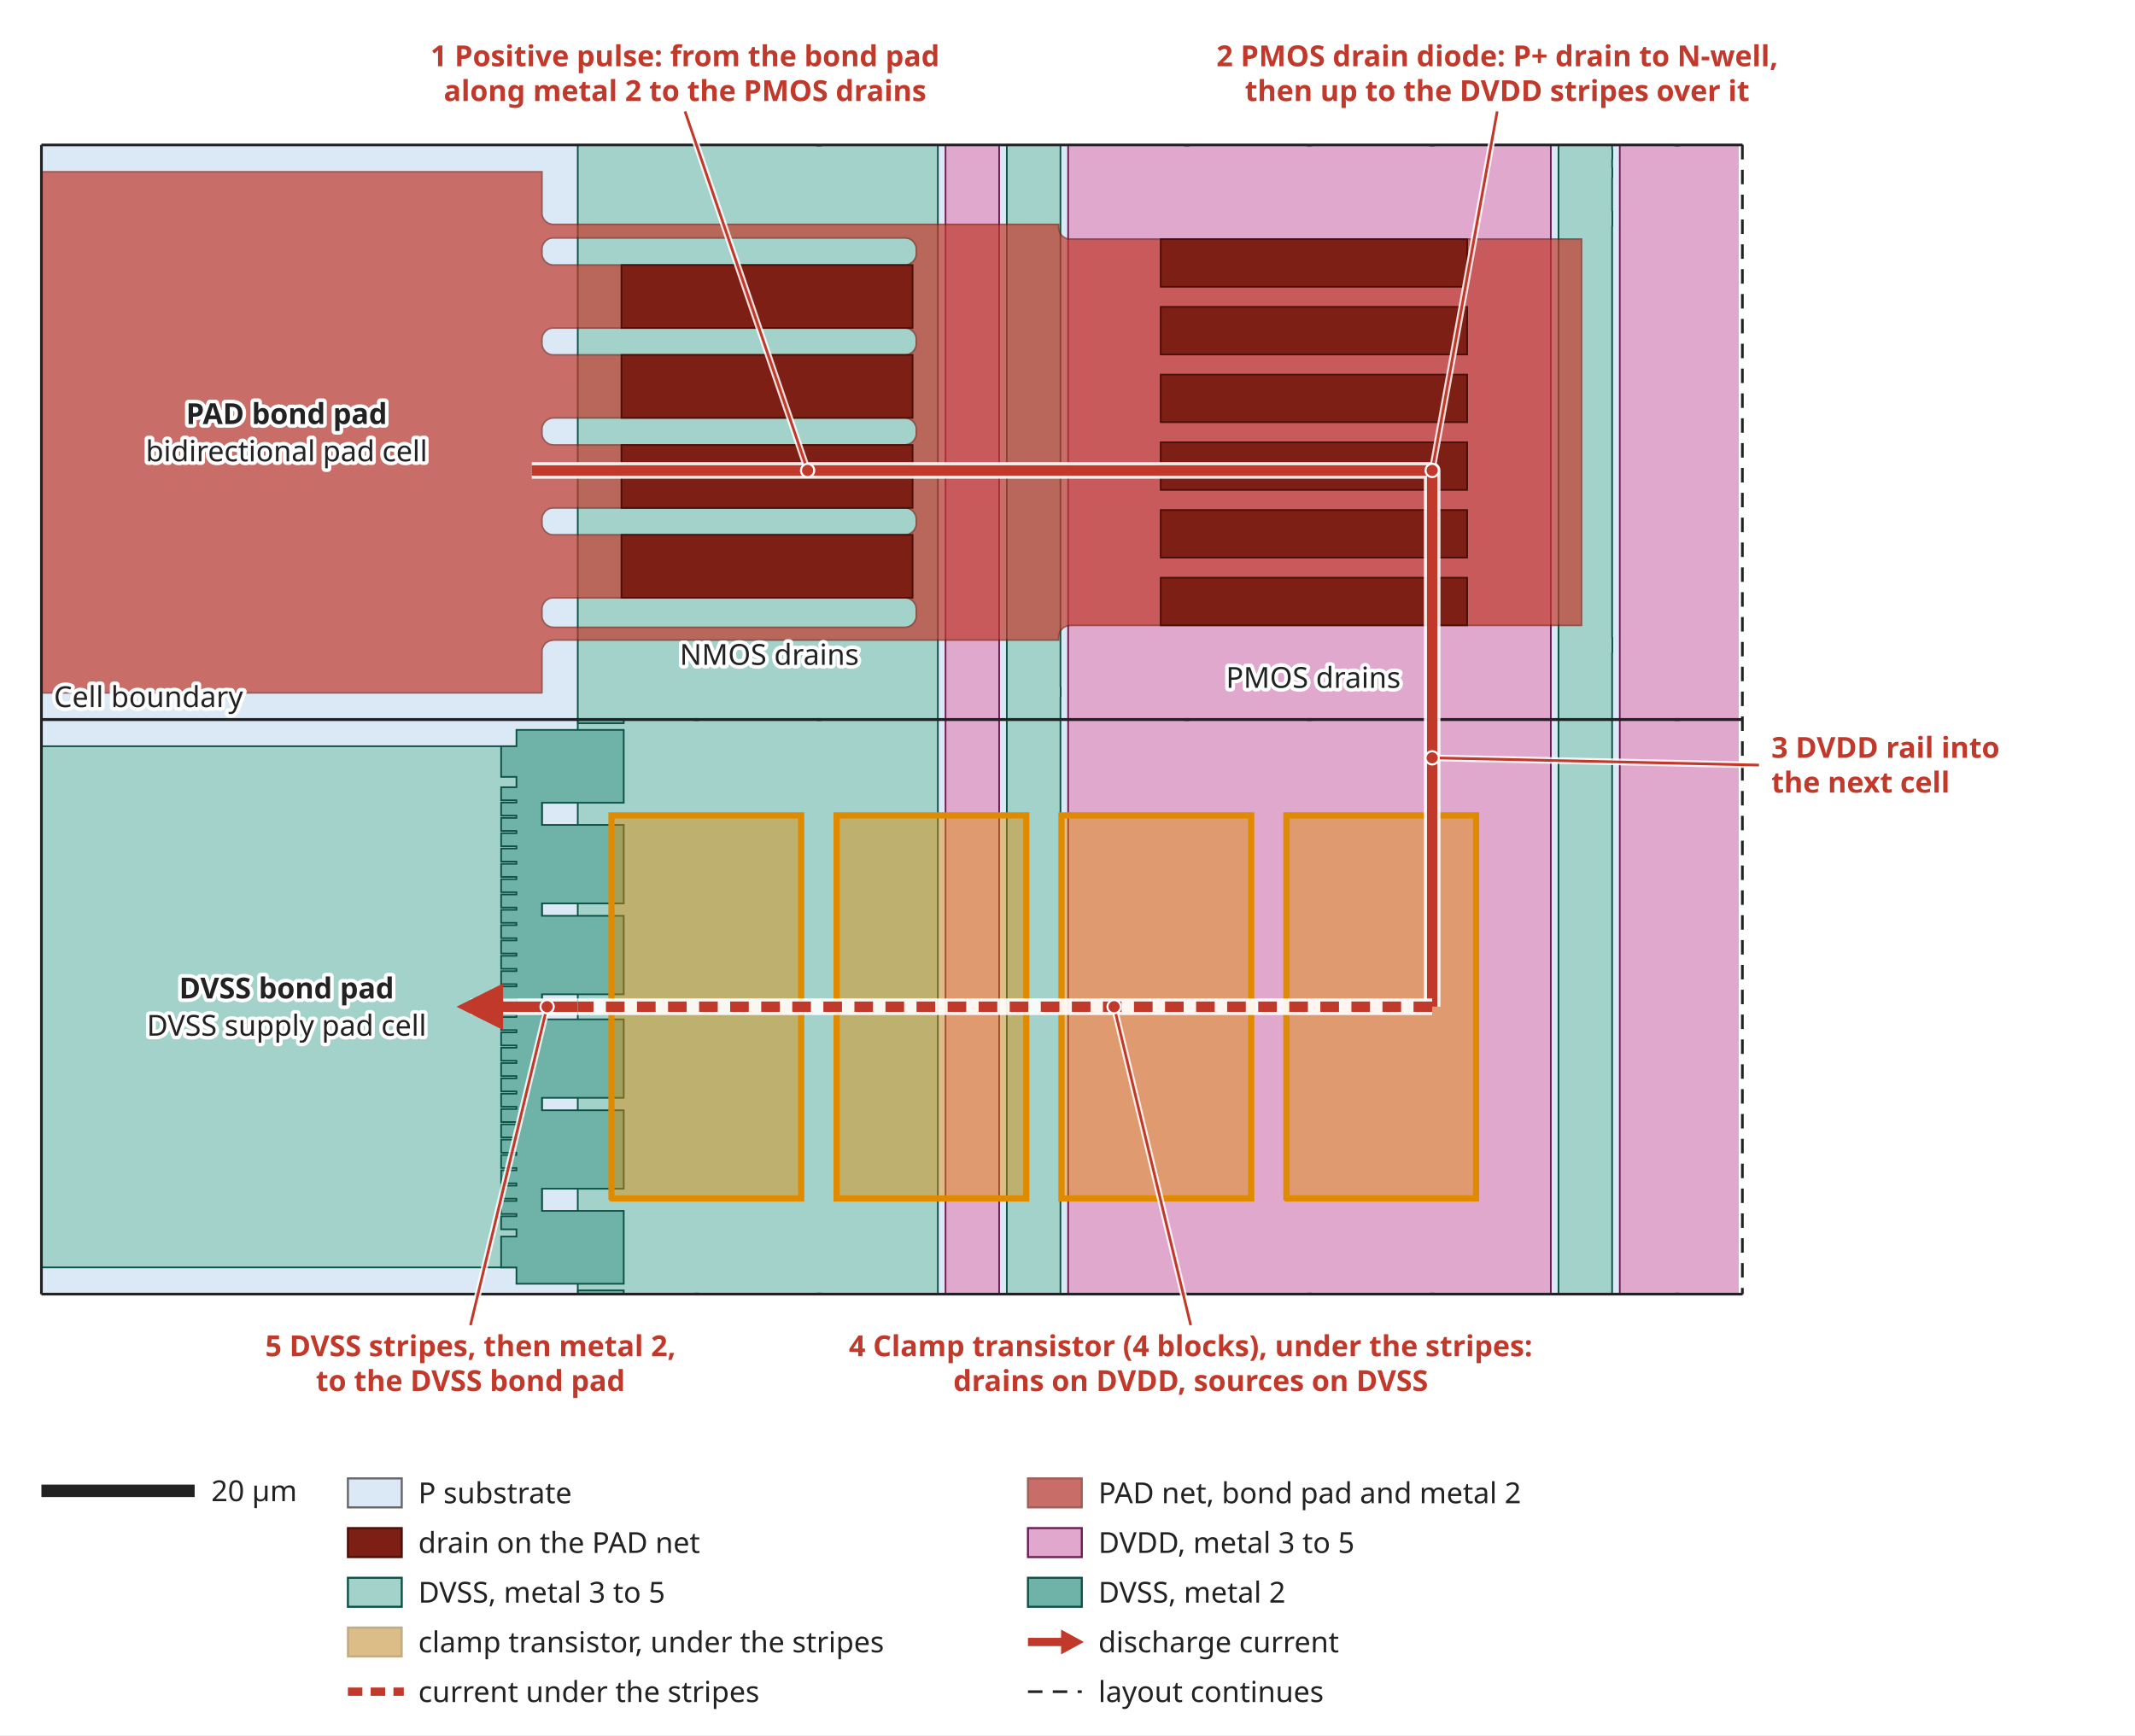
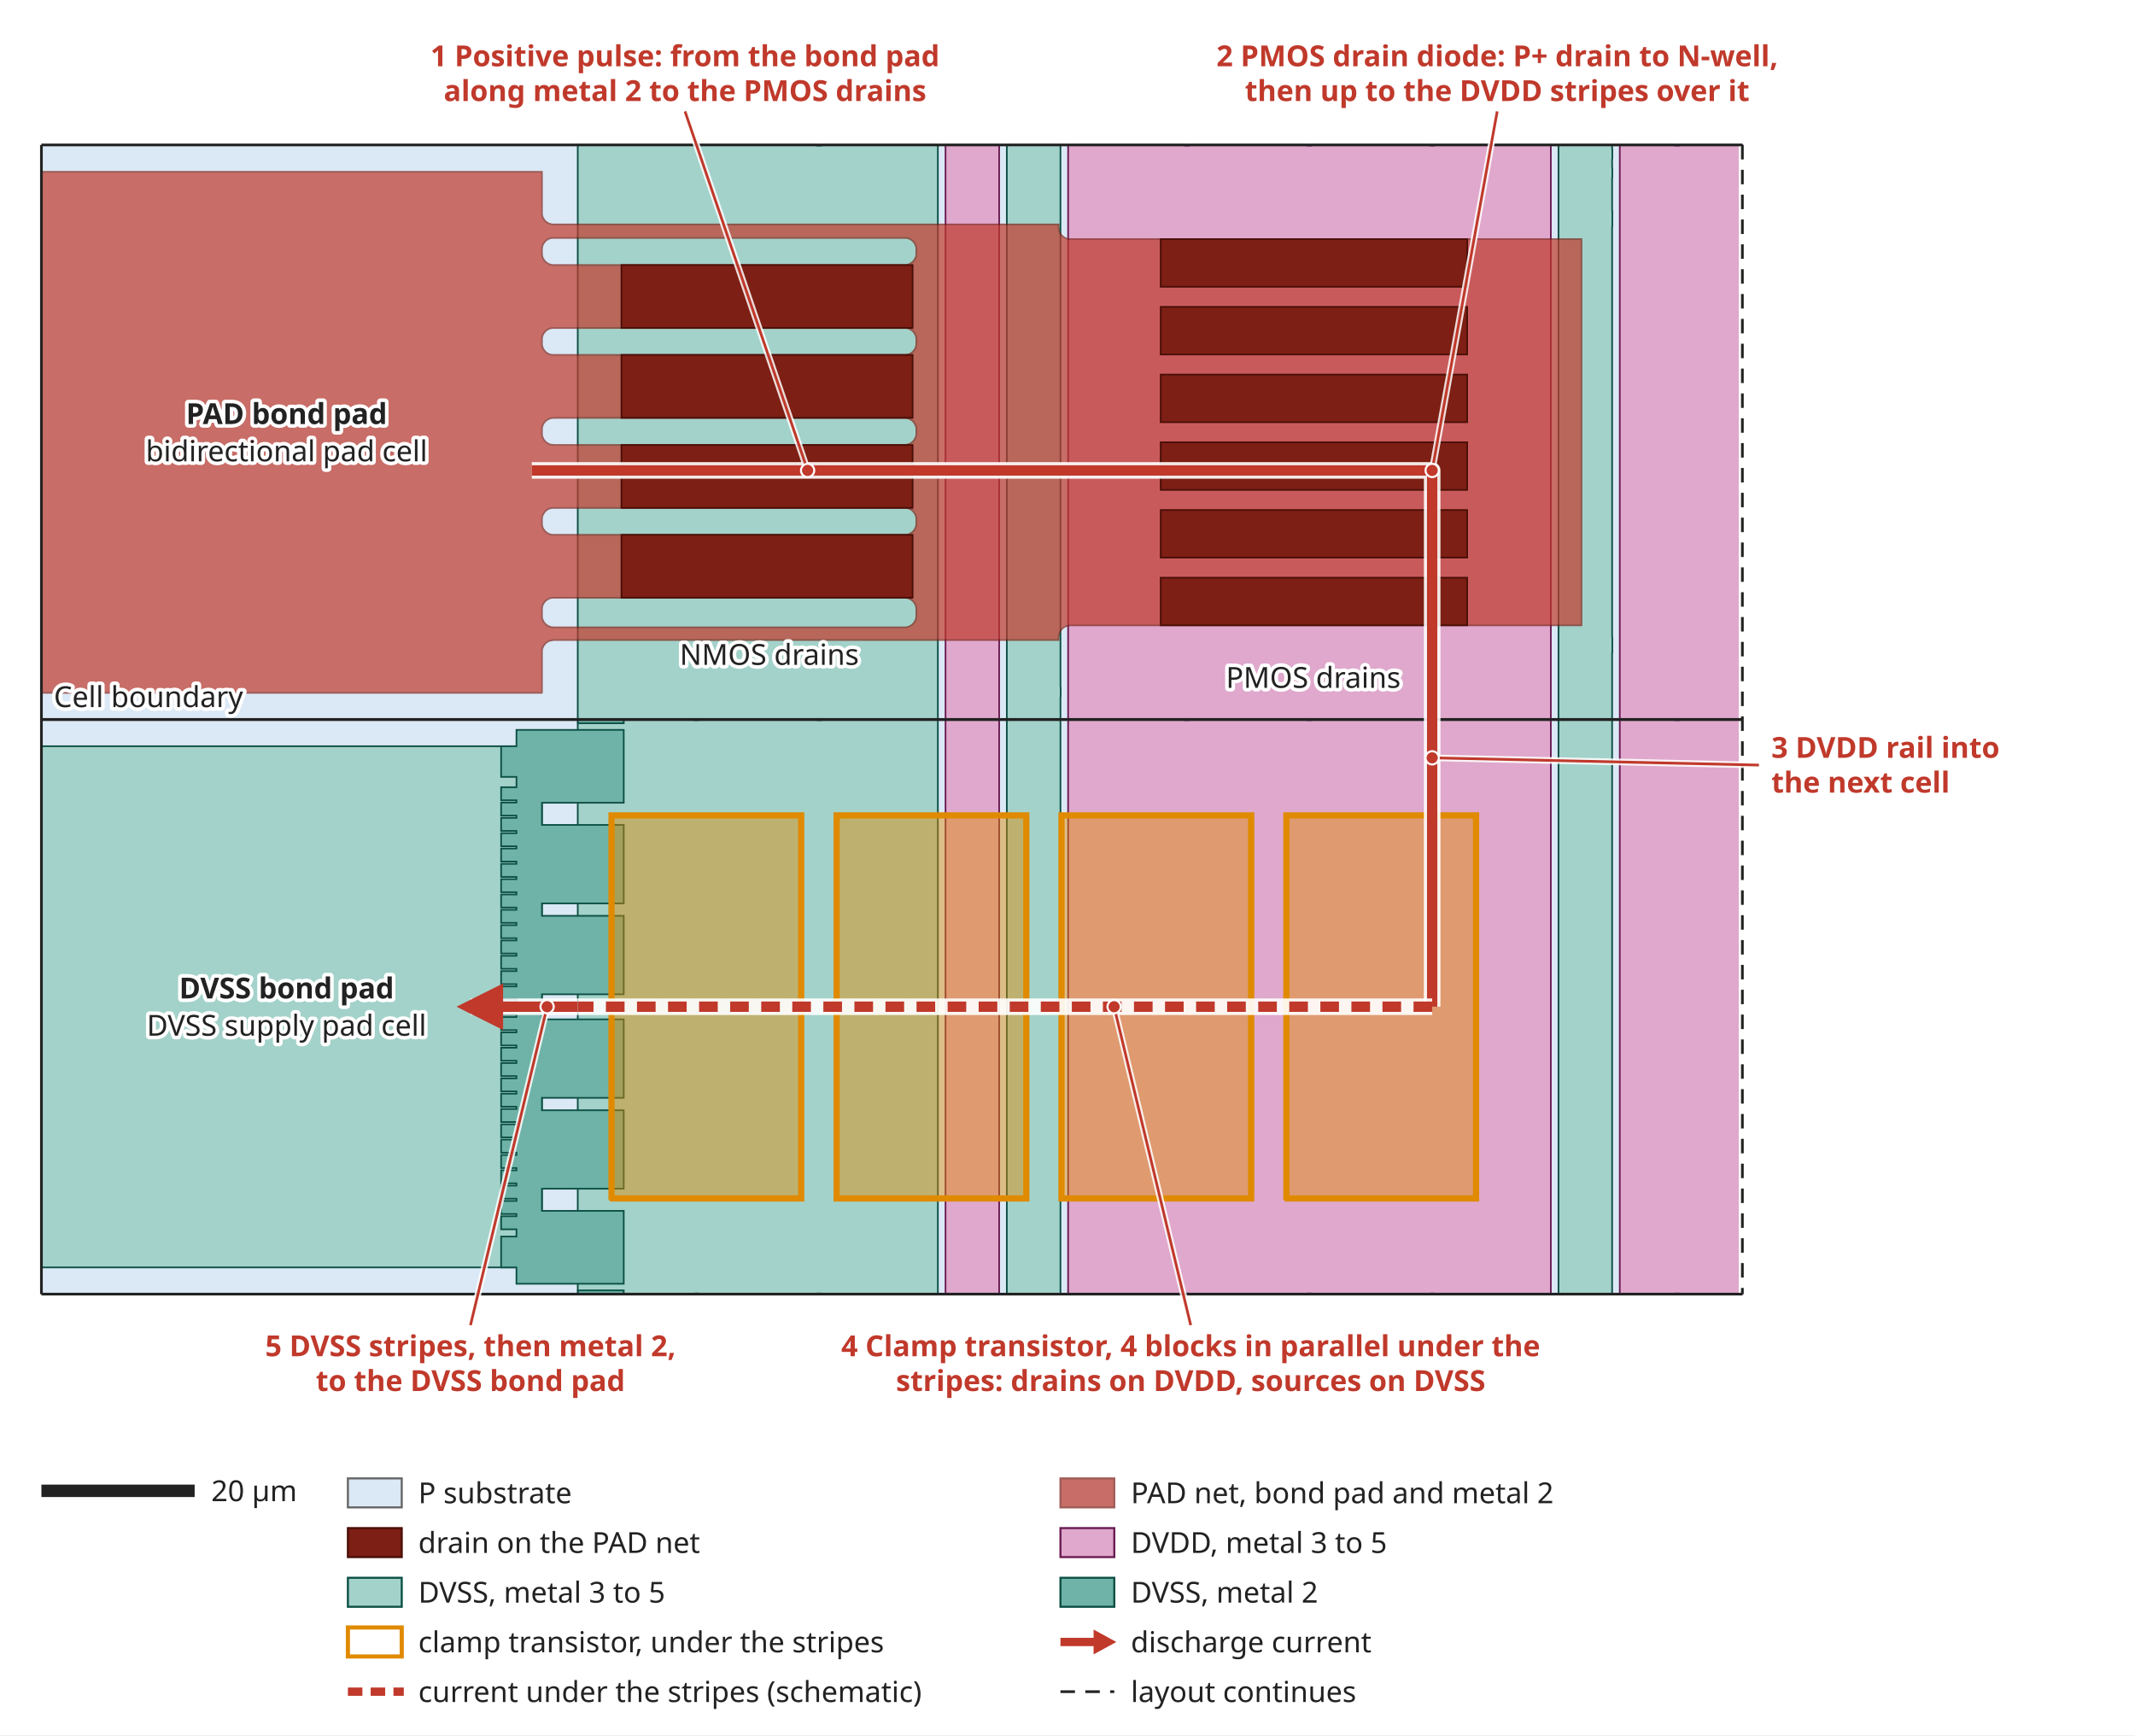
<svg xmlns="http://www.w3.org/2000/svg" width="1031" height="838" viewBox="0 0 1031 838" font-family="sans-serif">
  <defs>
    <pattern id="hatch" width="6" height="6" patternUnits="userSpaceOnUse" patternTransform="rotate(45)">
      <line x1="0" y1="0" x2="0" y2="6" stroke="#222222" stroke-width="1.2" />
    </pattern>
    <marker id="arrow-hot" viewBox="0 0 10 10" refX="7" refY="5" markerWidth="4.5" markerHeight="4.5" orient="auto">
      <path d="M0,0 L10,5 L0,10 z" fill="#c0392b" />
    </marker>
    <marker id="arrow-clamp" viewBox="0 0 10 10" refX="7" refY="5" markerWidth="4.5" markerHeight="4.5" orient="auto">
      <path d="M0,0 L10,5 L0,10 z" fill="#e08a00" />
    </marker>
    <marker id="arrow-second" viewBox="0 0 10 10" refX="7" refY="5" markerWidth="4.5" markerHeight="4.5" orient="auto">
      <path d="M0,0 L10,5 L0,10 z" fill="#1f4e9c" />
    </marker>
    <marker id="arrow-snap" viewBox="0 0 10 10" refX="7" refY="5" markerWidth="4.5" markerHeight="4.5" orient="auto">
      <path d="M0,0 L10,5 L0,10 z" fill="#8e44ad" />
    </marker>
  </defs>
  <rect width="1031" height="838" fill="#ffffff" />
  <rect x="20.0" y="70.0" width="821.4" height="555.0" fill="#dbe8f5" />
  <path d="M515.9,70.0L571.2,70.0L571.3,70.0L571.3,70.0L571.8,70.2L572.3,70.3L572.9,70.3L573.4,70.3L574.0,70.3L574.5,70.2L575.0,70.0L575.0,70.0L575.1,70.0L630.4,70.0L630.5,70.0L630.5,70.0L631.0,70.2L631.5,70.3L632.1,70.3L632.6,70.3L633.2,70.3L633.7,70.2L634.2,70.0L634.2,70.0L634.3,70.0L689.6,70.0L689.7,70.0L689.7,70.0L690.2,70.2L690.7,70.3L691.3,70.3L691.8,70.3L692.4,70.3L692.9,70.2L693.4,70.0L693.4,70.0L693.5,70.0L748.8,70.0L748.9,70.0L748.9,70.1L748.9,347.4L748.9,347.5L748.8,347.5L693.5,347.5L693.4,347.5L693.4,347.5L692.9,347.3L692.4,347.2L691.8,347.2L691.3,347.2L690.7,347.2L690.2,347.3L689.7,347.5L689.7,347.5L689.6,347.5L634.3,347.5L634.2,347.5L634.2,347.5L633.7,347.3L633.2,347.2L632.6,347.2L632.1,347.2L631.5,347.2L631.0,347.3L630.5,347.5L630.5,347.5L630.4,347.5L575.1,347.5L575.0,347.5L575.0,347.5L574.5,347.3L574.0,347.2L573.4,347.2L572.9,347.2L572.3,347.2L571.8,347.3L571.3,347.5L571.3,347.5L571.2,347.5L515.9,347.5L515.8,347.5L515.8,347.4L515.8,70.1L515.8,70.0ZM782.3,70.0L808.0,70.0L808.1,70.0L808.1,70.0L808.6,70.2L809.1,70.3L809.7,70.3L810.2,70.3L810.8,70.3L811.3,70.2L811.8,70.0L811.8,70.0L811.9,70.0L841.4,70.0L841.4,347.5L811.9,347.5L811.8,347.5L811.8,347.5L811.3,347.3L810.8,347.2L810.2,347.2L809.7,347.2L809.1,347.2L808.6,347.3L808.1,347.5L808.1,347.5L808.0,347.5L782.3,347.5L782.2,347.5L782.2,347.4L782.2,70.1L782.2,70.0ZM456.7,70.0L482.4,70.0L482.5,70.0L482.5,70.1L482.5,347.4L482.5,347.5L482.4,347.5L456.7,347.5L456.6,347.5L456.6,347.4L456.6,70.1L456.6,70.0Z" fill="#dfa8cc" stroke="#6a1c53" stroke-width="0.8" fill-rule="evenodd" opacity="1.0" />
  <path d="M752.7,70.0L778.4,70.0L778.5,70.0L778.5,70.1L778.5,71.3L778.5,72.0L778.6,72.2L778.6,72.2L778.6,72.5L778.6,72.6L778.6,76.4L778.6,76.5L778.6,76.8L778.6,76.8L778.5,77.0L778.5,77.7L778.5,80.2L778.5,80.9L778.6,81.1L778.6,81.1L778.6,81.4L778.6,81.5L778.6,85.3L778.6,85.4L778.6,85.7L778.6,85.7L778.5,85.9L778.5,86.6L778.5,101.1L778.5,101.8L778.6,102.0L778.6,102.0L778.6,102.3L778.6,102.4L778.6,108.8L778.6,109.0L778.6,109.2L778.6,109.2L778.5,109.5L778.5,110.1L778.5,307.0L778.5,307.7L778.6,307.9L778.6,307.9L778.6,308.2L778.6,308.3L778.6,314.7L778.6,314.8L778.6,315.1L778.6,315.1L778.5,315.3L778.5,316.0L778.5,347.4L778.5,347.5L778.4,347.5L752.7,347.5L752.6,347.5L752.6,347.4L752.6,70.1L752.6,70.0ZM279.1,70.0L334.4,70.0L334.5,70.0L334.5,70.0L335.0,70.2L335.5,70.3L336.1,70.3L336.6,70.3L337.2,70.3L337.7,70.2L338.2,70.0L338.2,70.0L338.3,70.0L393.6,70.0L393.7,70.0L393.7,70.0L394.2,70.2L394.7,70.3L395.3,70.3L395.8,70.3L396.4,70.3L396.9,70.2L397.4,70.0L397.4,70.0L397.5,70.0L452.8,70.0L452.9,70.0L452.9,70.1L452.9,347.4L452.9,347.5L452.8,347.5L397.5,347.5L397.4,347.5L397.4,347.5L396.9,347.3L396.4,347.2L395.8,347.2L395.3,347.2L394.7,347.2L394.2,347.3L393.7,347.5L393.7,347.5L393.6,347.5L338.3,347.5L338.2,347.5L338.2,347.5L337.7,347.3L337.2,347.2L336.6,347.2L336.1,347.2L335.5,347.2L335.0,347.3L334.5,347.5L334.5,347.5L334.4,347.5L279.1,347.5L279.0,347.5L279.0,347.4L279.0,70.1L279.0,70.0ZM486.3,70.0L512.0,70.0L512.1,70.0L512.1,70.1L512.1,330.9L512.1,331.6L512.2,332.0L512.2,332.1L512.2,332.3L512.2,336.0L512.2,336.2L512.2,336.3L512.1,336.7L512.1,337.4L512.1,347.4L512.1,347.5L512.0,347.5L486.3,347.5L486.2,347.5L486.2,347.4L486.2,70.1L486.2,70.0Z" fill="#a3d2ca" stroke="#0d5045" stroke-width="0.8" fill-rule="evenodd" opacity="1.0" />
  <path d="M515.9,347.5L571.2,347.5L571.3,347.5L571.3,347.5L571.8,347.7L572.3,347.8L572.9,347.8L573.4,347.8L574.0,347.8L574.5,347.7L575.0,347.5L575.0,347.5L575.1,347.5L630.4,347.5L630.5,347.5L630.5,347.5L631.0,347.7L631.5,347.8L632.1,347.8L632.6,347.8L633.2,347.8L633.7,347.7L634.2,347.5L634.2,347.5L634.3,347.5L689.6,347.5L689.7,347.5L689.7,347.5L690.2,347.7L690.7,347.8L691.3,347.8L691.8,347.8L692.4,347.8L692.9,347.7L693.4,347.5L693.4,347.5L693.5,347.5L748.8,347.5L748.9,347.5L748.9,347.6L748.9,624.9L748.9,625.0L748.8,625.0L693.5,625.0L693.4,625.0L693.4,625.0L692.9,624.8L692.4,624.7L691.8,624.7L691.3,624.7L690.7,624.7L690.2,624.8L689.7,625.0L689.7,625.0L689.6,625.0L634.3,625.0L634.2,625.0L634.2,625.0L633.7,624.8L633.2,624.7L632.6,624.7L632.1,624.7L631.5,624.7L631.0,624.8L630.5,625.0L630.5,625.0L630.4,625.0L575.1,625.0L575.0,625.0L575.0,625.0L574.5,624.8L574.0,624.7L573.4,624.7L572.9,624.7L572.3,624.7L571.8,624.8L571.3,625.0L571.3,625.0L571.2,625.0L515.9,625.0L515.8,625.0L515.8,624.9L515.8,347.6L515.8,347.5ZM782.3,347.5L808.0,347.5L808.1,347.5L808.1,347.5L808.6,347.7L809.1,347.8L809.7,347.8L810.2,347.8L810.8,347.8L811.3,347.7L811.8,347.5L811.8,347.5L811.9,347.5L841.4,347.5L841.4,625.0L811.9,625.0L811.8,625.0L811.8,625.0L811.3,624.8L810.8,624.7L810.2,624.7L809.7,624.7L809.1,624.7L808.6,624.8L808.1,625.0L808.1,625.0L808.0,625.0L782.3,625.0L782.2,625.0L782.2,624.9L782.2,347.6L782.2,347.5ZM456.7,347.5L482.4,347.5L482.5,347.5L482.5,347.6L482.5,624.9L482.5,625.0L482.4,625.0L456.7,625.0L456.6,625.0L456.6,624.9L456.6,347.6L456.6,347.5Z" fill="#dfa8cc" stroke="#6a1c53" stroke-width="0.8" fill-rule="evenodd" opacity="1.0" />
  <path d="M279.1,347.5L334.4,347.5L334.5,347.5L334.5,347.5L335.0,347.7L335.5,347.8L336.1,347.8L336.6,347.8L337.2,347.8L337.7,347.7L338.2,347.5L338.2,347.5L338.3,347.5L393.6,347.5L393.7,347.5L393.7,347.5L394.2,347.7L394.7,347.8L395.3,347.8L395.8,347.8L396.4,347.8L396.9,347.7L397.4,347.5L397.4,347.5L397.5,347.5L452.8,347.5L452.9,347.5L452.9,347.6L452.9,624.9L452.9,625.0L452.8,625.0L397.5,625.0L397.4,625.0L397.4,625.0L396.9,624.8L396.4,624.7L395.8,624.7L395.3,624.7L394.7,624.7L394.2,624.8L393.7,625.0L393.7,625.0L393.6,625.0L338.3,625.0L338.2,625.0L338.2,625.0L337.7,624.8L337.2,624.7L336.6,624.7L336.1,624.7L335.5,624.7L335.0,624.8L334.5,625.0L334.5,625.0L334.4,625.0L279.1,625.0L279.0,625.0L279.0,624.9L279.0,347.6L279.0,347.5ZM20.1,360.4L261.6,360.4L261.7,360.5L261.7,360.6L261.7,611.9L261.7,612.0L261.6,612.1L20.1,612.1L20.0,612.0L20.0,611.9L20.0,360.6L20.0,360.5ZM752.7,347.5L778.4,347.5L778.5,347.5L778.5,347.6L778.5,624.9L778.5,625.0L778.4,625.0L752.7,625.0L752.6,625.0L752.6,624.9L752.6,347.6L752.6,347.5ZM486.3,347.5L512.0,347.5L512.1,347.5L512.1,347.6L512.1,624.9L512.1,625.0L512.0,625.0L486.3,625.0L486.2,625.0L486.2,624.9L486.2,347.6L486.2,347.5Z" fill="#a3d2ca" stroke="#0d5045" stroke-width="0.8" fill-rule="evenodd" opacity="1.0" />
  <path d="M249.4,352.5L270.4,352.5L271.4,352.5L301.2,352.5L301.2,387.7L271.4,387.7L270.4,387.7L261.7,387.7L261.7,398.4L270.4,398.4L271.4,398.4L301.2,398.4L301.2,436.3L271.4,436.3L270.4,436.3L261.7,436.3L261.7,442.3L270.4,442.3L271.4,442.3L301.2,442.3L301.2,480.2L271.4,480.2L270.4,480.2L261.7,480.2L261.7,492.3L270.4,492.3L271.4,492.3L301.2,492.3L301.2,530.2L271.4,530.2L270.4,530.2L261.7,530.2L261.7,536.2L270.4,536.2L271.4,536.2L301.2,536.2L301.2,574.1L271.4,574.1L270.4,574.1L261.7,574.1L261.7,584.8L270.4,584.8L271.4,584.8L301.2,584.8L301.2,620.0L271.4,620.0L270.4,620.0L249.4,620.0L249.4,612.1L242.0,612.1L242.0,597.2L249.4,597.2L249.4,593.7L242.0,593.7L242.0,587.4L249.4,587.4L249.4,586.3L242.0,586.3L242.0,580.0L249.4,580.0L249.4,578.9L242.0,578.9L242.0,572.6L249.4,572.6L249.4,571.5L242.0,571.5L242.0,565.2L249.4,565.2L249.4,564.1L242.0,564.1L242.0,557.8L249.4,557.8L249.4,556.7L242.0,556.7L242.0,550.4L249.4,550.4L249.4,549.3L242.0,549.3L242.0,543.0L249.4,543.0L249.4,541.9L242.0,541.9L242.0,535.6L249.4,535.6L249.4,534.5L242.0,534.5L242.0,528.2L249.4,528.2L249.4,527.1L242.0,527.1L242.0,520.8L249.4,520.8L249.4,519.7L242.0,519.7L242.0,513.4L249.4,513.4L249.4,512.3L242.0,512.3L242.0,506.0L249.4,506.0L249.4,504.9L242.0,504.9L242.0,498.6L249.4,498.6L249.4,497.5L242.0,497.5L242.0,491.2L249.4,491.2L249.4,490.1L242.0,490.1L242.0,483.8L249.4,483.8L249.4,482.7L242.0,482.7L242.0,476.4L249.4,476.4L249.4,475.3L242.0,475.3L242.0,469.0L249.4,469.0L249.4,467.9L242.0,467.9L242.0,461.6L249.4,461.6L249.4,460.5L242.0,460.5L242.0,454.2L249.4,454.2L249.4,453.1L242.0,453.1L242.0,446.8L249.4,446.8L249.4,445.7L242.0,445.7L242.0,439.4L249.4,439.4L249.4,438.3L242.0,438.3L242.0,432.0L249.4,432.0L249.4,430.9L242.0,430.9L242.0,424.6L249.4,424.6L249.4,423.5L242.0,423.5L242.0,417.2L249.4,417.2L249.4,416.1L242.0,416.1L242.0,409.8L249.4,409.8L249.4,408.7L242.0,408.7L242.0,402.4L249.4,402.4L249.4,401.3L242.0,401.3L242.0,395.0L249.4,395.0L249.4,393.9L242.0,393.9L242.0,387.6L249.4,387.6L249.4,386.5L242.0,386.5L242.0,380.2L249.4,380.2L249.4,375.2L242.0,375.2L242.0,360.4L249.4,360.4ZM279.1,623.2L301.2,623.2L301.2,625.0L279.1,625.0L279.1,624.6ZM279.1,347.5L301.2,347.5L301.2,349.3L279.1,349.3L279.1,347.9Z" fill="#6fb3a8" stroke="#0d5045" stroke-width="0.8" fill-rule="evenodd" opacity="1.0" />
  <path d="M621.2,393.8L622.6,393.8L625.7,393.8L627.1,393.8L630.3,393.8L631.6,393.8L634.8,393.8L636.1,393.8L639.3,393.8L640.6,393.8L643.8,393.8L645.1,393.8L648.3,393.8L649.6,393.8L652.8,393.8L654.2,393.8L657.3,393.8L658.7,393.8L661.9,393.8L663.2,393.8L666.4,393.8L667.7,393.8L670.9,393.8L672.2,393.8L675.4,393.8L676.7,393.8L679.9,393.8L681.2,393.8L684.4,393.8L685.8,393.8L688.9,393.8L690.3,393.8L693.5,393.8L694.8,393.8L698.0,393.8L699.3,393.8L702.5,393.8L703.8,393.8L707.0,393.8L708.3,393.8L711.5,393.8L712.8,393.8L712.8,578.8L711.5,578.8L708.3,578.8L707.0,578.8L703.8,578.8L702.5,578.8L699.3,578.8L698.0,578.8L694.8,578.8L693.5,578.8L690.3,578.8L688.9,578.8L685.8,578.8L684.4,578.8L681.2,578.8L679.9,578.8L676.7,578.8L675.4,578.8L672.2,578.8L670.9,578.8L667.7,578.8L666.4,578.8L663.2,578.8L661.9,578.8L658.7,578.8L657.3,578.8L654.2,578.8L652.8,578.8L649.6,578.8L648.3,578.8L645.1,578.8L643.8,578.8L640.6,578.8L639.3,578.8L636.1,578.8L634.8,578.8L631.6,578.8L630.3,578.8L627.1,578.8L625.7,578.8L622.6,578.8L621.2,578.8ZM512.6,393.8L513.9,393.8L517.1,393.8L518.4,393.8L521.6,393.8L523.0,393.8L526.1,393.8L527.5,393.8L530.7,393.8L532.0,393.8L535.2,393.8L536.5,393.8L539.7,393.8L541.0,393.8L544.2,393.8L545.5,393.8L548.7,393.8L550.0,393.8L553.2,393.8L554.6,393.8L557.7,393.8L559.1,393.8L562.3,393.8L563.6,393.8L566.8,393.8L568.1,393.8L571.3,393.8L572.6,393.8L575.8,393.8L577.1,393.8L580.3,393.8L581.6,393.8L584.8,393.8L586.2,393.8L589.3,393.8L590.7,393.8L593.9,393.8L595.2,393.8L598.4,393.8L599.7,393.8L602.9,393.8L604.2,393.8L604.2,578.8L602.9,578.8L599.7,578.8L598.4,578.8L595.2,578.8L593.9,578.8L590.7,578.8L589.3,578.8L586.2,578.8L584.8,578.8L581.6,578.8L580.3,578.8L577.1,578.8L575.8,578.8L572.6,578.8L571.3,578.8L568.1,578.8L566.8,578.8L563.6,578.8L562.3,578.8L559.1,578.8L557.7,578.8L554.6,578.8L553.2,578.8L550.0,578.8L548.7,578.8L545.5,578.8L544.2,578.8L541.0,578.8L539.7,578.8L536.5,578.8L535.2,578.8L532.0,578.8L530.7,578.8L527.5,578.8L526.1,578.8L523.0,578.8L521.6,578.8L518.4,578.8L517.1,578.8L513.9,578.8L512.6,578.8ZM404.0,393.8L405.3,393.8L408.5,393.8L409.8,393.8L413.0,393.8L414.3,393.8L417.5,393.8L418.8,393.8L422.0,393.8L423.4,393.8L426.5,393.8L427.9,393.8L431.1,393.8L432.4,393.8L435.6,393.8L436.9,393.8L440.1,393.8L441.4,393.8L444.6,393.8L445.9,393.8L449.1,393.8L450.4,393.8L453.6,393.8L455.0,393.8L458.1,393.8L459.5,393.8L462.6,393.8L464.0,393.8L467.2,393.8L468.5,393.8L471.7,393.8L473.0,393.8L476.2,393.8L477.5,393.8L480.7,393.8L482.0,393.8L485.2,393.8L486.6,393.8L489.7,393.8L491.1,393.8L494.2,393.8L495.6,393.8L495.6,578.8L494.2,578.8L491.1,578.8L489.7,578.8L486.6,578.8L485.2,578.8L482.0,578.8L480.7,578.8L477.5,578.8L476.2,578.8L473.0,578.8L471.7,578.8L468.5,578.8L467.2,578.8L464.0,578.8L462.6,578.8L459.5,578.8L458.1,578.8L455.0,578.8L453.6,578.8L450.4,578.8L449.1,578.8L445.9,578.8L444.6,578.8L441.4,578.8L440.1,578.8L436.9,578.8L435.6,578.8L432.4,578.8L431.1,578.8L427.9,578.8L426.5,578.8L423.4,578.8L422.0,578.8L418.8,578.8L417.5,578.8L414.3,578.8L413.0,578.8L409.8,578.8L408.5,578.8L405.3,578.8L404.0,578.8ZM295.3,393.8L296.7,393.8L299.8,393.8L301.2,393.8L304.4,393.8L305.7,393.8L308.9,393.8L310.2,393.8L313.4,393.8L314.7,393.8L317.9,393.8L319.2,393.8L322.4,393.8L323.8,393.8L326.9,393.8L328.3,393.8L331.4,393.8L332.8,393.8L336.0,393.8L337.3,393.8L340.5,393.8L341.8,393.8L345.0,393.8L346.3,393.8L349.5,393.8L350.8,393.8L354.0,393.8L355.3,393.8L358.5,393.8L359.9,393.8L363.0,393.8L364.4,393.8L367.6,393.8L368.9,393.8L372.1,393.8L373.4,393.8L376.6,393.8L377.9,393.8L381.1,393.8L382.4,393.8L385.6,393.8L386.9,393.8L386.9,578.8L385.6,578.8L382.4,578.8L381.1,578.8L377.9,578.8L376.6,578.8L373.4,578.8L372.1,578.8L368.9,578.8L367.6,578.8L364.4,578.8L363.0,578.8L359.9,578.8L358.5,578.8L355.3,578.8L354.0,578.8L350.8,578.8L349.5,578.8L346.3,578.8L345.0,578.8L341.8,578.8L340.5,578.8L337.3,578.8L336.0,578.8L332.8,578.8L331.4,578.8L328.3,578.8L326.9,578.8L323.8,578.8L322.4,578.8L319.2,578.8L317.9,578.8L314.7,578.8L313.4,578.8L310.2,578.8L308.9,578.8L305.7,578.8L304.4,578.8L301.2,578.8L299.8,578.8L296.7,578.8L295.3,578.8Z" fill="#e08a00" stroke="#8a5500" stroke-width="0.8" fill-rule="evenodd" opacity="0.45" />
  <path d="M20.1,83.0L261.6,83.0L261.7,83.0L261.7,83.1L261.7,102.8L261.7,103.4L261.8,103.9L261.9,104.4L262.1,105.0L262.4,105.5L262.6,105.9L263.0,106.4L263.3,106.8L263.7,107.1L264.2,107.5L264.6,107.7L265.1,108.0L265.6,108.1L266.2,108.3L266.7,108.4L267.3,108.4L511.1,108.4L511.2,108.4L511.2,108.5L511.2,109.9L511.3,110.5L511.3,111.0L511.5,111.6L511.7,112.1L511.9,112.6L512.2,113.0L512.5,113.5L512.9,113.9L513.3,114.2L513.7,114.6L514.2,114.8L514.7,115.1L515.2,115.3L515.7,115.4L516.2,115.5L516.8,115.5L763.6,115.5L763.7,115.5L763.7,115.6L763.7,301.9L763.7,302.0L763.6,302.0L516.8,302.0L516.2,302.1L515.7,302.2L515.2,302.3L514.7,302.5L514.2,302.7L513.7,303.0L513.3,303.3L512.9,303.7L512.5,304.1L512.2,304.5L511.9,305.0L511.7,305.5L511.5,306.0L511.3,306.5L511.3,307.1L511.2,307.6L511.2,309.0L511.2,309.1L511.1,309.1L267.3,309.1L266.7,309.2L266.2,309.3L265.6,309.4L265.1,309.6L264.6,309.8L264.2,310.1L263.7,310.4L263.3,310.8L263.0,311.2L262.6,311.6L262.4,312.1L262.1,312.6L261.9,313.1L261.8,313.6L261.7,314.2L261.7,314.7L261.7,334.4L261.7,334.5L261.6,334.6L20.1,334.6L20.0,334.5L20.0,334.4L20.0,83.1L20.0,83.0ZM267.3,201.8L266.7,201.9L266.2,201.9L265.6,202.1L265.1,202.3L264.6,202.5L264.2,202.8L263.7,203.1L263.3,203.5L263.0,203.9L262.6,204.3L262.4,204.8L262.1,205.3L261.9,205.8L261.8,206.3L261.7,206.8L261.7,207.4L261.7,209.3L261.7,209.9L261.8,210.4L261.9,210.9L262.1,211.4L262.4,211.9L262.6,212.4L263.0,212.8L263.3,213.2L263.7,213.6L264.2,213.9L264.6,214.2L265.1,214.5L265.6,214.6L266.2,214.8L266.7,214.8L267.3,214.9L299.7,214.9L300.0,214.9L300.2,214.9L437.0,214.9L437.5,214.8L438.0,214.7L438.6,214.6L439.1,214.4L439.6,214.2L440.0,213.9L440.5,213.6L440.9,213.2L441.2,212.8L441.6,212.4L441.8,211.9L442.1,211.4L442.3,210.9L442.4,210.4L442.5,209.8L442.5,209.3L442.5,207.4L442.5,206.8L442.4,206.3L442.3,205.8L442.1,205.3L441.8,204.8L441.6,204.3L441.2,203.9L440.9,203.5L440.5,203.1L440.0,202.8L439.6,202.5L439.1,202.3L438.6,202.1L438.0,201.9L437.5,201.9L437.0,201.8ZM267.3,288.7L266.7,288.7L266.2,288.8L265.6,288.9L265.1,289.1L264.6,289.4L264.2,289.6L263.7,290.0L263.3,290.3L263.0,290.7L262.6,291.2L262.4,291.6L262.1,292.1L261.9,292.6L261.8,293.2L261.7,293.7L261.7,294.3L261.7,297.4L261.7,298.0L261.8,298.5L261.9,299.0L262.1,299.5L262.4,300.0L262.6,300.5L263.0,300.9L263.3,301.3L263.7,301.7L264.2,302.0L264.6,302.3L265.1,302.5L265.6,302.7L266.2,302.9L266.7,302.9L267.3,303.0L437.0,303.0L437.5,302.9L438.0,302.9L438.6,302.7L439.1,302.5L439.6,302.3L440.0,302.0L440.5,301.7L440.9,301.3L441.2,300.9L441.6,300.5L441.8,300.0L442.1,299.5L442.3,299.0L442.4,298.5L442.5,298.0L442.5,297.4L442.5,294.3L442.5,293.7L442.4,293.2L442.3,292.6L442.1,292.1L441.8,291.6L441.6,291.2L441.2,290.7L440.9,290.3L440.5,290.0L440.0,289.6L439.6,289.4L439.1,289.1L438.6,288.9L438.0,288.8L437.5,288.7L437.0,288.7ZM267.3,245.3L266.7,245.3L266.2,245.4L265.6,245.5L265.1,245.7L264.6,245.9L264.2,246.2L263.7,246.5L263.3,246.9L263.0,247.3L262.6,247.8L262.4,248.2L262.1,248.7L261.9,249.2L261.8,249.8L261.7,250.3L261.7,250.8L261.7,252.7L261.7,253.3L261.8,253.8L261.9,254.4L262.1,254.9L262.4,255.4L262.6,255.8L263.0,256.3L263.3,256.7L263.7,257.0L264.2,257.4L264.6,257.6L265.1,257.9L265.6,258.1L266.2,258.2L266.7,258.3L267.3,258.3L437.0,258.3L437.5,258.3L438.0,258.2L438.6,258.1L439.1,257.9L439.6,257.6L440.0,257.4L440.5,257.0L440.9,256.7L441.2,256.3L441.6,255.8L441.8,255.4L442.1,254.9L442.3,254.4L442.4,253.8L442.5,253.3L442.5,252.7L442.5,250.8L442.5,250.3L442.4,249.8L442.3,249.2L442.1,248.7L441.8,248.2L441.6,247.8L441.2,247.3L440.9,246.9L440.5,246.5L440.0,246.2L439.6,245.9L439.1,245.7L438.6,245.5L438.0,245.4L437.5,245.3L437.0,245.3ZM267.3,158.4L266.7,158.4L266.2,158.5L265.6,158.6L265.1,158.8L264.6,159.0L264.2,159.3L263.7,159.7L263.3,160.0L263.0,160.4L262.6,160.9L262.4,161.3L262.1,161.8L261.9,162.3L261.8,162.9L261.7,163.4L261.7,163.9L261.7,165.9L261.7,166.4L261.8,166.9L261.9,167.5L262.1,168.0L262.4,168.5L262.6,169.0L263.0,169.4L263.3,169.8L263.7,170.2L264.2,170.5L264.6,170.8L265.1,171.0L265.6,171.2L266.2,171.3L266.7,171.4L267.3,171.4L437.0,171.4L437.5,171.4L438.0,171.3L438.6,171.2L439.1,171.0L439.6,170.8L440.0,170.5L440.5,170.2L440.9,169.8L441.2,169.4L441.6,169.0L441.8,168.5L442.1,168.0L442.3,167.5L442.4,166.9L442.5,166.4L442.5,165.9L442.5,163.9L442.5,163.4L442.4,162.9L442.3,162.3L442.1,161.8L441.8,161.3L441.6,160.9L441.2,160.4L440.9,160.0L440.5,159.7L440.0,159.3L439.6,159.0L439.1,158.8L438.6,158.6L438.0,158.5L437.5,158.4L437.0,158.4ZM267.3,114.9L266.7,114.9L266.2,115.0L265.6,115.1L265.1,115.3L264.6,115.5L264.2,115.8L263.7,116.1L263.3,116.5L263.0,116.9L262.6,117.3L262.4,117.8L262.1,118.3L261.9,118.8L261.8,119.3L261.7,119.9L261.7,120.4L261.7,122.4L261.7,123.0L261.8,123.5L261.9,124.0L262.1,124.6L262.4,125.0L262.6,125.5L263.0,125.9L263.3,126.4L263.7,126.7L264.2,127.0L264.6,127.3L265.1,127.6L265.6,127.7L266.2,127.9L266.7,128.0L267.3,128.0L437.0,128.0L437.5,128.0L438.0,127.9L438.6,127.7L439.1,127.6L439.6,127.3L440.0,127.0L440.5,126.7L440.9,126.4L441.2,125.9L441.6,125.5L441.8,125.0L442.1,124.6L442.3,124.0L442.4,123.5L442.5,123.0L442.5,122.4L442.5,120.4L442.5,119.9L442.4,119.3L442.3,118.8L442.1,118.3L441.8,117.8L441.6,117.3L441.2,116.9L440.9,116.5L440.5,116.1L440.0,115.8L439.6,115.5L439.1,115.3L438.6,115.1L438.0,115.0L437.5,114.9L437.0,114.9Z" fill="#c0392b" stroke="#7d1f14" stroke-width="0.8" fill-rule="evenodd" opacity="0.7" />
  <path d="M560.5,279.0L708.5,279.0L708.5,279.3L708.5,289.9L708.5,291.2L708.5,301.7L708.5,302.0L560.5,302.0L560.5,301.7L560.5,291.2L560.5,289.9L560.5,279.3ZM560.5,246.3L708.5,246.3L708.5,246.6L708.5,257.2L708.5,258.5L708.5,269.0L708.5,269.3L560.5,269.3L560.5,269.0L560.5,258.5L560.5,257.2L560.5,246.6ZM560.5,213.6L708.5,213.6L708.5,213.9L708.5,224.5L708.5,225.8L708.5,236.3L708.5,236.6L560.5,236.6L560.5,236.3L560.5,225.8L560.5,224.5L560.5,213.9ZM560.5,180.9L708.5,180.9L708.5,181.2L708.5,191.7L708.5,193.1L708.5,203.6L708.5,203.9L560.5,203.9L560.5,203.6L560.5,193.1L560.5,191.7L560.5,181.2ZM560.5,148.2L708.5,148.2L708.5,148.5L708.5,159.0L708.5,160.4L708.5,170.9L708.5,171.2L560.5,171.2L560.5,170.9L560.5,160.4L560.5,159.0L560.5,148.5ZM560.5,115.5L708.5,115.5L708.5,115.8L708.5,126.3L708.5,127.7L708.5,138.2L708.5,138.5L560.5,138.5L560.5,138.2L560.5,127.7L560.5,126.3L560.5,115.8ZM300.1,258.3L440.7,258.3L440.7,272.8L440.7,274.2L440.7,288.7L300.1,288.7L300.1,274.2L300.1,272.8ZM300.1,214.9L440.7,214.9L440.7,229.4L440.7,230.7L440.7,245.3L300.1,245.3L300.1,230.7L300.1,229.4ZM300.1,171.4L440.7,171.4L440.7,186.0L440.7,187.3L440.7,201.8L300.1,201.8L300.1,187.3L300.1,186.0ZM300.1,128.0L440.7,128.0L440.7,142.5L440.7,143.9L440.7,158.4L300.1,158.4L300.1,143.9L300.1,142.5Z" fill="#7d1f14" stroke="#4a0f08" stroke-width="0.8" fill-rule="evenodd" opacity="1.0" />
  <line x1="20.0" y1="70.0" x2="20.0" y2="625.0" stroke="#222222" stroke-width="1.3" />
  <line x1="841.4" y1="70.0" x2="841.4" y2="625.0" stroke="#ffffff" stroke-width="3.5" />
  <line x1="841.4" y1="70.0" x2="841.4" y2="625.0" stroke="#222222" stroke-width="1.3" stroke-dasharray="7,5" />
  <line x1="20.0" y1="70.0" x2="841.4" y2="70.0" stroke="#222222" stroke-width="1.3" />
  <line x1="20.0" y1="625.0" x2="841.4" y2="625.0" stroke="#222222" stroke-width="1.3" />
  <path d="M621.3,393.8L712.8,393.8L712.8,393.8L712.8,393.8L712.8,578.7L712.8,578.7L712.8,578.8L621.3,578.8L621.2,578.7L621.2,578.7L621.2,393.8L621.2,393.8ZM512.6,393.8L604.2,393.8L604.2,393.8L604.2,393.8L604.2,578.7L604.2,578.7L604.2,578.8L512.6,578.8L512.6,578.7L512.6,578.7L512.6,393.8L512.6,393.8ZM404.0,393.8L495.6,393.8L495.6,393.8L495.6,393.8L495.6,578.7L495.6,578.7L495.6,578.8L404.0,578.8L404.0,578.7L404.0,578.7L404.0,393.8L404.0,393.8ZM295.4,393.8L386.9,393.8L386.9,393.8L386.9,393.8L386.9,578.7L386.9,578.7L386.9,578.8L295.4,578.8L295.3,578.7L295.3,578.7L295.3,393.8L295.3,393.8Z" fill="none" stroke="#e08a00" stroke-width="3.0" />
  <line x1="20.0" y1="347.5" x2="841.4" y2="347.5" stroke="#222222" stroke-width="1.4" />
  <text x="138.4" y="204.8" text-anchor="middle" font-size="14" fill="#222222" font-weight="bold" stroke="#ffffff" stroke-width="3.5" paint-order="stroke" stroke-linejoin="round">PAD bond pad</text>
  <text x="138.4" y="222.8" text-anchor="middle" font-size="14" fill="#222222" font-weight="normal" stroke="#ffffff" stroke-width="3.5" paint-order="stroke" stroke-linejoin="round">bidirectional pad cell</text>
  <text x="138.4" y="482.2" text-anchor="middle" font-size="14" fill="#222222" font-weight="bold" stroke="#ffffff" stroke-width="3.5" paint-order="stroke" stroke-linejoin="round">DVSS bond pad</text>
  <text x="138.4" y="500.2" text-anchor="middle" font-size="14" fill="#222222" font-weight="normal" stroke="#ffffff" stroke-width="3.5" paint-order="stroke" stroke-linejoin="round">DVSS supply pad cell</text>
  <text x="371.5" y="321.1" text-anchor="middle" font-size="14" fill="#222222" font-weight="normal" stroke="#ffffff" stroke-width="3.5" paint-order="stroke" stroke-linejoin="round">NMOS drains</text>
  <text x="634.2" y="332.2" text-anchor="middle" font-size="14" fill="#222222" font-weight="normal" stroke="#ffffff" stroke-width="3.5" paint-order="stroke" stroke-linejoin="round">PMOS drains</text>
  <text x="26.0" y="341.5" text-anchor="start" font-size="14" fill="#222222" font-weight="normal" stroke="#ffffff" stroke-width="3.5" paint-order="stroke" stroke-linejoin="round">Cell boundary</text>
  <polyline points="256.8,227.2 691.6,227.2 691.6,486.2" fill="none" stroke="#fff" stroke-width="8.0" opacity="0.9" stroke-linejoin="round" />
  <polyline points="256.8,227.2 691.6,227.2 691.6,486.2" fill="none" stroke="#c0392b" stroke-width="5.0" stroke-linejoin="round" />
  <polyline points="691.6,486.2 279.0,486.2" fill="none" stroke="#fff" stroke-width="8.0" opacity="0.9" stroke-linejoin="round" />
  <polyline points="691.6,486.2 279.0,486.2" fill="none" stroke="#c0392b" stroke-width="5.0" stroke-linejoin="round" stroke-dasharray="9,6" />
  <polyline points="279.0,486.2 227.2,486.2" fill="none" stroke="#fff" stroke-width="8.0" opacity="0.9" stroke-linejoin="round" />
  <polyline points="279.0,486.2 227.2,486.2" fill="none" stroke="#c0392b" stroke-width="5.0" stroke-linejoin="round" marker-end="url(#arrow-hot)" />
  <polyline points="330.8,53.8 390.0,227.2" fill="none" stroke="#fff" stroke-width="3.2" opacity="0.85" />
  <polyline points="330.8,53.8 390.0,227.2" fill="none" stroke="#c0392b" stroke-width="1.3" />
  <circle cx="390.0" cy="227.2" r="3.2" fill="#c0392b" stroke="#fff" stroke-width="1" />
  <text x="330.8" y="32.0" text-anchor="middle" font-size="14" fill="#c0392b" font-weight="bold" stroke="#ffffff" stroke-width="3.5" paint-order="stroke" stroke-linejoin="round">1  Positive pulse: from the bond pad</text>
  <text x="330.8" y="48.8" text-anchor="middle" font-size="14" fill="#c0392b" font-weight="bold" stroke="#ffffff" stroke-width="3.5" paint-order="stroke" stroke-linejoin="round">along metal 2 to the PMOS drains</text>
  <polyline points="723.0,53.8 691.6,227.2" fill="none" stroke="#fff" stroke-width="3.2" opacity="0.85" />
  <polyline points="723.0,53.8 691.6,227.2" fill="none" stroke="#c0392b" stroke-width="1.3" />
  <circle cx="691.6" cy="227.2" r="3.2" fill="#c0392b" stroke="#fff" stroke-width="1" />
  <text x="723.0" y="32.0" text-anchor="middle" font-size="14" fill="#c0392b" font-weight="bold" stroke="#ffffff" stroke-width="3.5" paint-order="stroke" stroke-linejoin="round">2  PMOS drain diode: P+ drain to N-well,</text>
  <text x="723.0" y="48.8" text-anchor="middle" font-size="14" fill="#c0392b" font-weight="bold" stroke="#ffffff" stroke-width="3.5" paint-order="stroke" stroke-linejoin="round">then up to the DVDD stripes over it</text>
  <polyline points="227.2,640.0 264.2,486.2" fill="none" stroke="#fff" stroke-width="3.2" opacity="0.85" />
  <polyline points="227.2,640.0 264.2,486.2" fill="none" stroke="#c0392b" stroke-width="1.3" />
  <circle cx="264.2" cy="486.2" r="3.2" fill="#c0392b" stroke="#fff" stroke-width="1" />
  <text x="227.2" y="655.0" text-anchor="middle" font-size="14" fill="#c0392b" font-weight="bold" stroke="#ffffff" stroke-width="3.5" paint-order="stroke" stroke-linejoin="round">5  DVSS stripes, then metal 2,</text>
  <text x="227.2" y="671.8" text-anchor="middle" font-size="14" fill="#c0392b" font-weight="bold" stroke="#ffffff" stroke-width="3.5" paint-order="stroke" stroke-linejoin="round">to the DVSS bond pad</text>
  <polyline points="575.0,640.0 538.0,486.2" fill="none" stroke="#fff" stroke-width="3.2" opacity="0.85" />
  <polyline points="575.0,640.0 538.0,486.2" fill="none" stroke="#c0392b" stroke-width="1.3" />
  <circle cx="538.0" cy="486.2" r="3.2" fill="#c0392b" stroke="#fff" stroke-width="1" />
-   <text x="575.0" y="655.0" text-anchor="middle" font-size="14" fill="#c0392b" font-weight="bold" stroke="#ffffff" stroke-width="3.5" paint-order="stroke" stroke-linejoin="round">4  Clamp transistor (4 blocks), under the stripes:</text>
-   <text x="575.0" y="671.8" text-anchor="middle" font-size="14" fill="#c0392b" font-weight="bold" stroke="#ffffff" stroke-width="3.5" paint-order="stroke" stroke-linejoin="round">drains on DVDD, sources on DVSS</text>
+   <text x="575.0" y="655.0" text-anchor="middle" font-size="14" fill="#c0392b" font-weight="bold" stroke="#ffffff" stroke-width="3.5" paint-order="stroke" stroke-linejoin="round">4  Clamp transistor, 4 blocks in parallel under the</text>
+   <text x="575.0" y="671.8" text-anchor="middle" font-size="14" fill="#c0392b" font-weight="bold" stroke="#ffffff" stroke-width="3.5" paint-order="stroke" stroke-linejoin="round">stripes: drains on DVDD, sources on DVSS</text>
  <polyline points="849.4,369.5 691.6,366.0" fill="none" stroke="#fff" stroke-width="3.2" opacity="0.85" />
  <polyline points="849.4,369.5 691.6,366.0" fill="none" stroke="#c0392b" stroke-width="1.3" />
  <circle cx="691.6" cy="366.0" r="3.2" fill="#c0392b" stroke="#fff" stroke-width="1" />
  <text x="855.4" y="366.0" text-anchor="start" font-size="14" fill="#c0392b" font-weight="bold" stroke="#ffffff" stroke-width="3.5" paint-order="stroke" stroke-linejoin="round">3  DVDD rail into</text>
  <text x="855.4" y="382.8" text-anchor="start" font-size="14" fill="#c0392b" font-weight="bold" stroke="#ffffff" stroke-width="3.5" paint-order="stroke" stroke-linejoin="round">the next cell</text>
  <rect x="20.0" y="717.0" width="74.0" height="6" fill="#222222" />
  <text x="102.0" y="725.0" font-size="14" fill="#222222">20 µm</text>
  <rect x="168.0" y="714.0" width="26" height="14" fill="#dbe8f5" />
  <rect x="168.0" y="714.0" width="26" height="14" fill="#dbe8f5" stroke="#666666" opacity="1.0" />
  <text x="202.0" y="726.0" font-size="14" fill="#222222">P substrate</text>
-   <rect x="496.4" y="714.0" width="26" height="14" fill="#dbe8f5" />
-   <rect x="496.4" y="714.0" width="26" height="14" fill="#c0392b" stroke="#7d1f14" opacity="0.7" />
-   <text x="530.4" y="726.0" font-size="14" fill="#222222">PAD net, bond pad and metal 2</text>
+   <rect x="512.1" y="714.0" width="26" height="14" fill="#dbe8f5" />
+   <rect x="512.1" y="714.0" width="26" height="14" fill="#c0392b" stroke="#7d1f14" opacity="0.7" />
+   <text x="546.1" y="726.0" font-size="14" fill="#222222">PAD net, bond pad and metal 2</text>
  <rect x="168.0" y="738.0" width="26" height="14" fill="#dbe8f5" />
  <rect x="168.0" y="738.0" width="26" height="14" fill="#7d1f14" stroke="#4a0f08" opacity="1.0" />
  <text x="202.0" y="750.0" font-size="14" fill="#222222">drain on the PAD net</text>
-   <rect x="496.4" y="738.0" width="26" height="14" fill="#dbe8f5" />
-   <rect x="496.4" y="738.0" width="26" height="14" fill="#dfa8cc" stroke="#6a1c53" opacity="1.0" />
-   <text x="530.4" y="750.0" font-size="14" fill="#222222">DVDD, metal 3 to 5</text>
+   <rect x="512.1" y="738.0" width="26" height="14" fill="#dbe8f5" />
+   <rect x="512.1" y="738.0" width="26" height="14" fill="#dfa8cc" stroke="#6a1c53" opacity="1.0" />
+   <text x="546.1" y="750.0" font-size="14" fill="#222222">DVDD, metal 3 to 5</text>
  <rect x="168.0" y="762.0" width="26" height="14" fill="#dbe8f5" />
  <rect x="168.0" y="762.0" width="26" height="14" fill="#a3d2ca" stroke="#0d5045" opacity="1.0" />
  <text x="202.0" y="774.0" font-size="14" fill="#222222">DVSS, metal 3 to 5</text>
-   <rect x="496.4" y="762.0" width="26" height="14" fill="#dbe8f5" />
-   <rect x="496.4" y="762.0" width="26" height="14" fill="#6fb3a8" stroke="#0d5045" opacity="1.0" />
-   <text x="530.4" y="774.0" font-size="14" fill="#222222">DVSS, metal 2</text>
-   <rect x="168.0" y="786.0" width="26" height="14" fill="#dbe8f5" />
-   <rect x="168.0" y="786.0" width="26" height="14" fill="#e08a00" stroke="#8a5500" opacity="0.45" />
+   <rect x="512.1" y="762.0" width="26" height="14" fill="#dbe8f5" />
+   <rect x="512.1" y="762.0" width="26" height="14" fill="#6fb3a8" stroke="#0d5045" opacity="1.0" />
+   <text x="546.1" y="774.0" font-size="14" fill="#222222">DVSS, metal 2</text>
+   <rect x="168.0" y="786.0" width="26" height="14" fill="none" stroke="#e08a00" stroke-width="2" />
  <text x="202.0" y="798.0" font-size="14" fill="#222222">clamp transistor, under the stripes</text>
-   <line x1="496.4" y1="793.0" x2="514.4" y2="793.0" stroke="#c0392b" stroke-width="4" />
-   <path d="M512.4,787.0 L523.4,793.0 L512.4,799.0 z" fill="#c0392b" />
-   <text x="530.4" y="798.0" font-size="14" fill="#222222">discharge current</text>
+   <line x1="512.1" y1="793.0" x2="530.1" y2="793.0" stroke="#c0392b" stroke-width="4" />
+   <path d="M528.1,787.0 L539.1,793.0 L528.1,799.0 z" fill="#c0392b" />
+   <text x="546.1" y="798.0" font-size="14" fill="#222222">discharge current</text>
  <line x1="168.0" y1="817.0" x2="195.0" y2="817.0" stroke="#c0392b" stroke-width="4" stroke-dasharray="7,4" />
-   <text x="202.0" y="822.0" font-size="14" fill="#222222">current under the stripes</text>
-   <line x1="496.4" y1="817.0" x2="522.4" y2="817.0" stroke="#222222" stroke-width="1.3" stroke-dasharray="7,5" />
-   <text x="530.4" y="822.0" font-size="14" fill="#222222">layout continues</text>
+   <text x="202.0" y="822.0" font-size="14" fill="#222222">current under the stripes (schematic)</text>
+   <line x1="512.1" y1="817.0" x2="538.1" y2="817.0" stroke="#222222" stroke-width="1.3" stroke-dasharray="7,5" />
+   <text x="546.1" y="822.0" font-size="14" fill="#222222">layout continues</text>
</svg>
